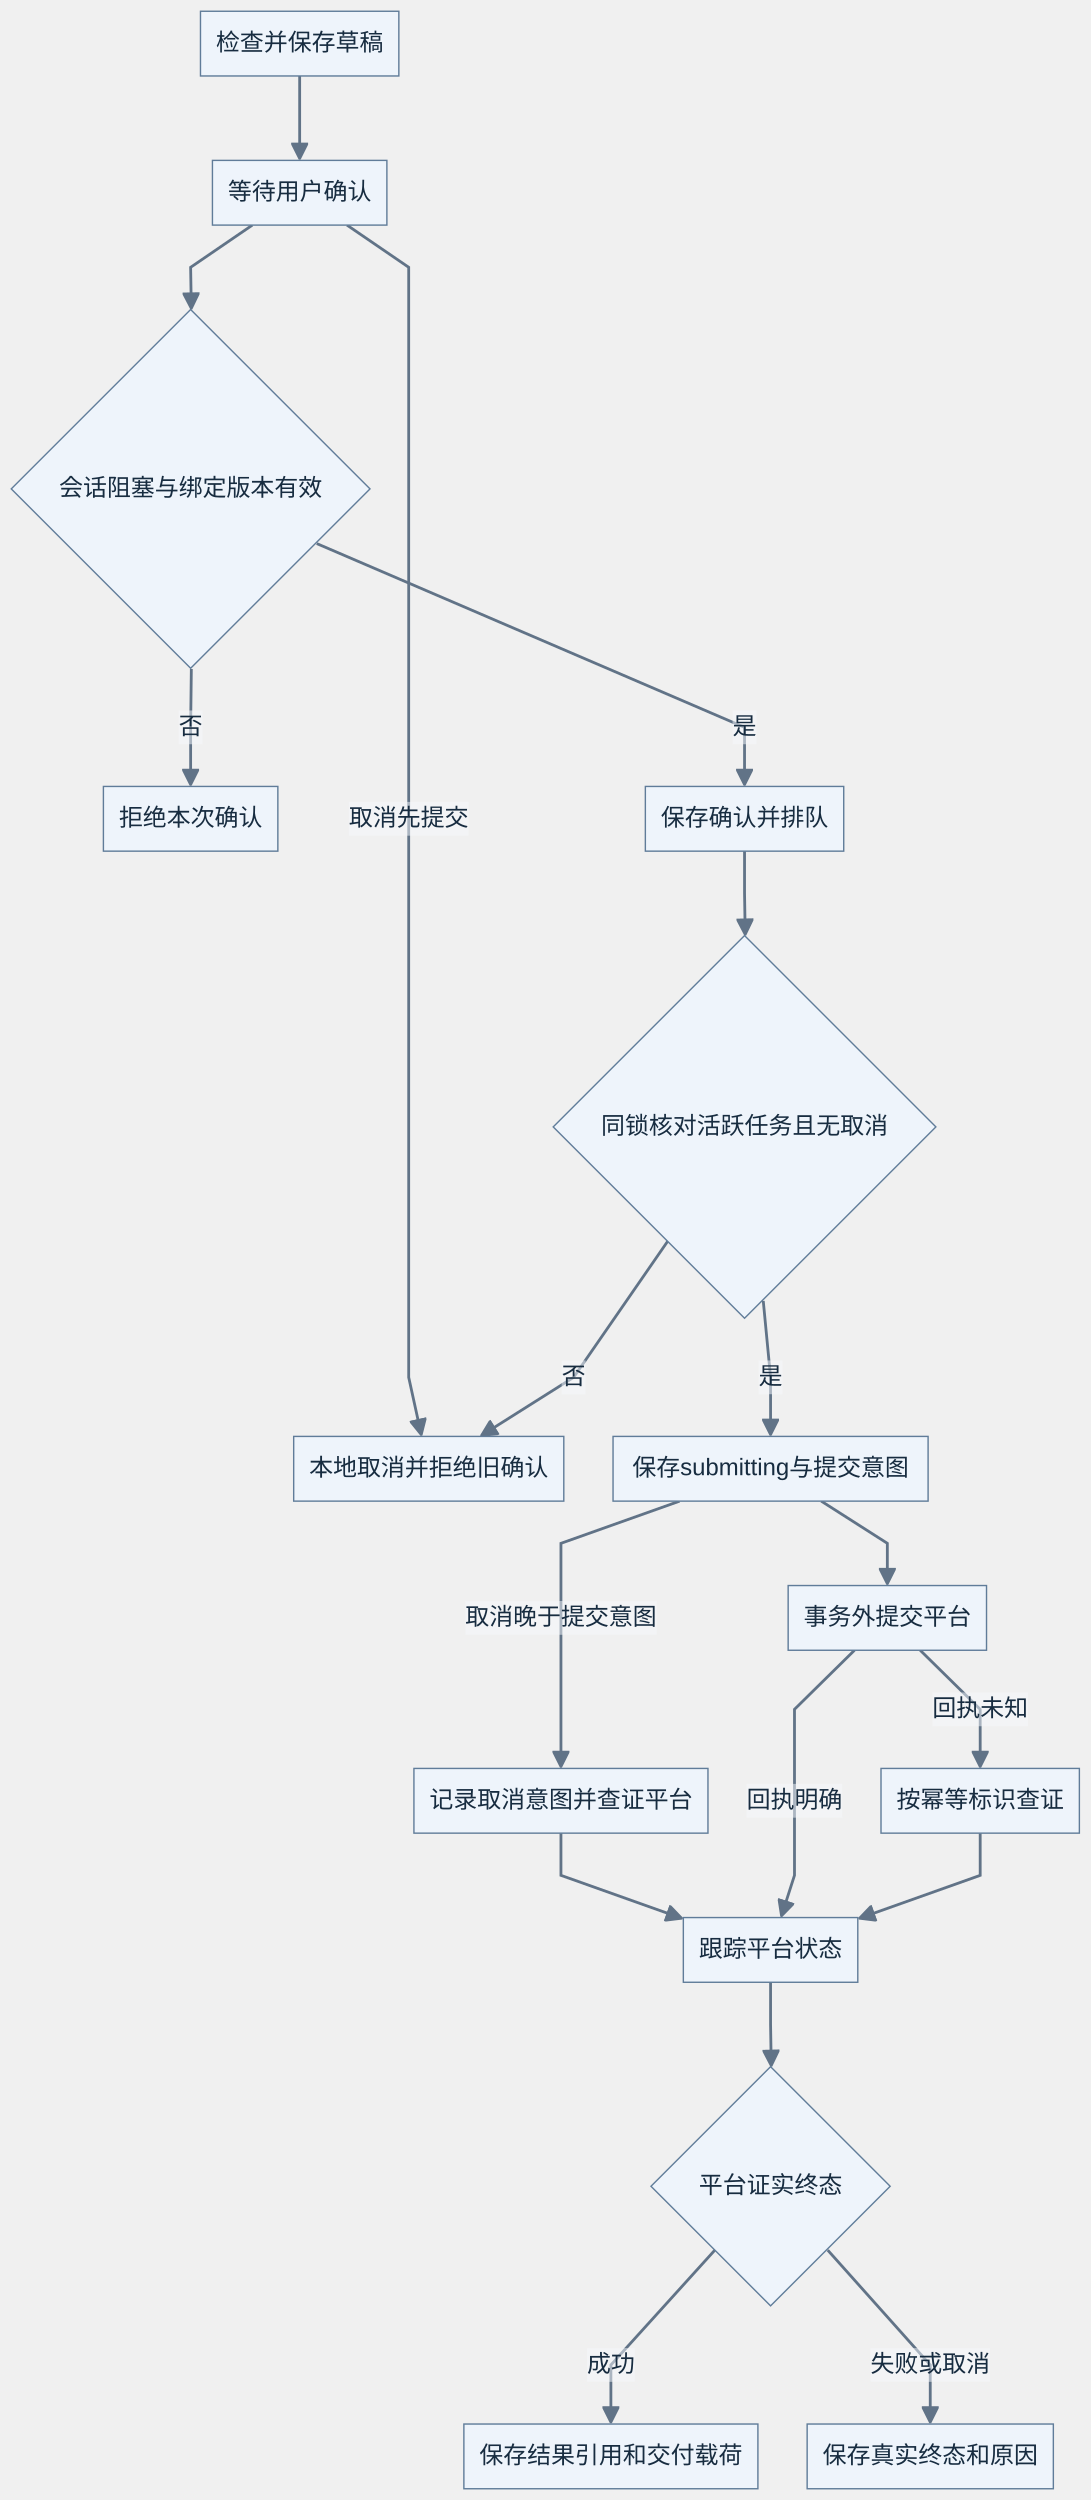
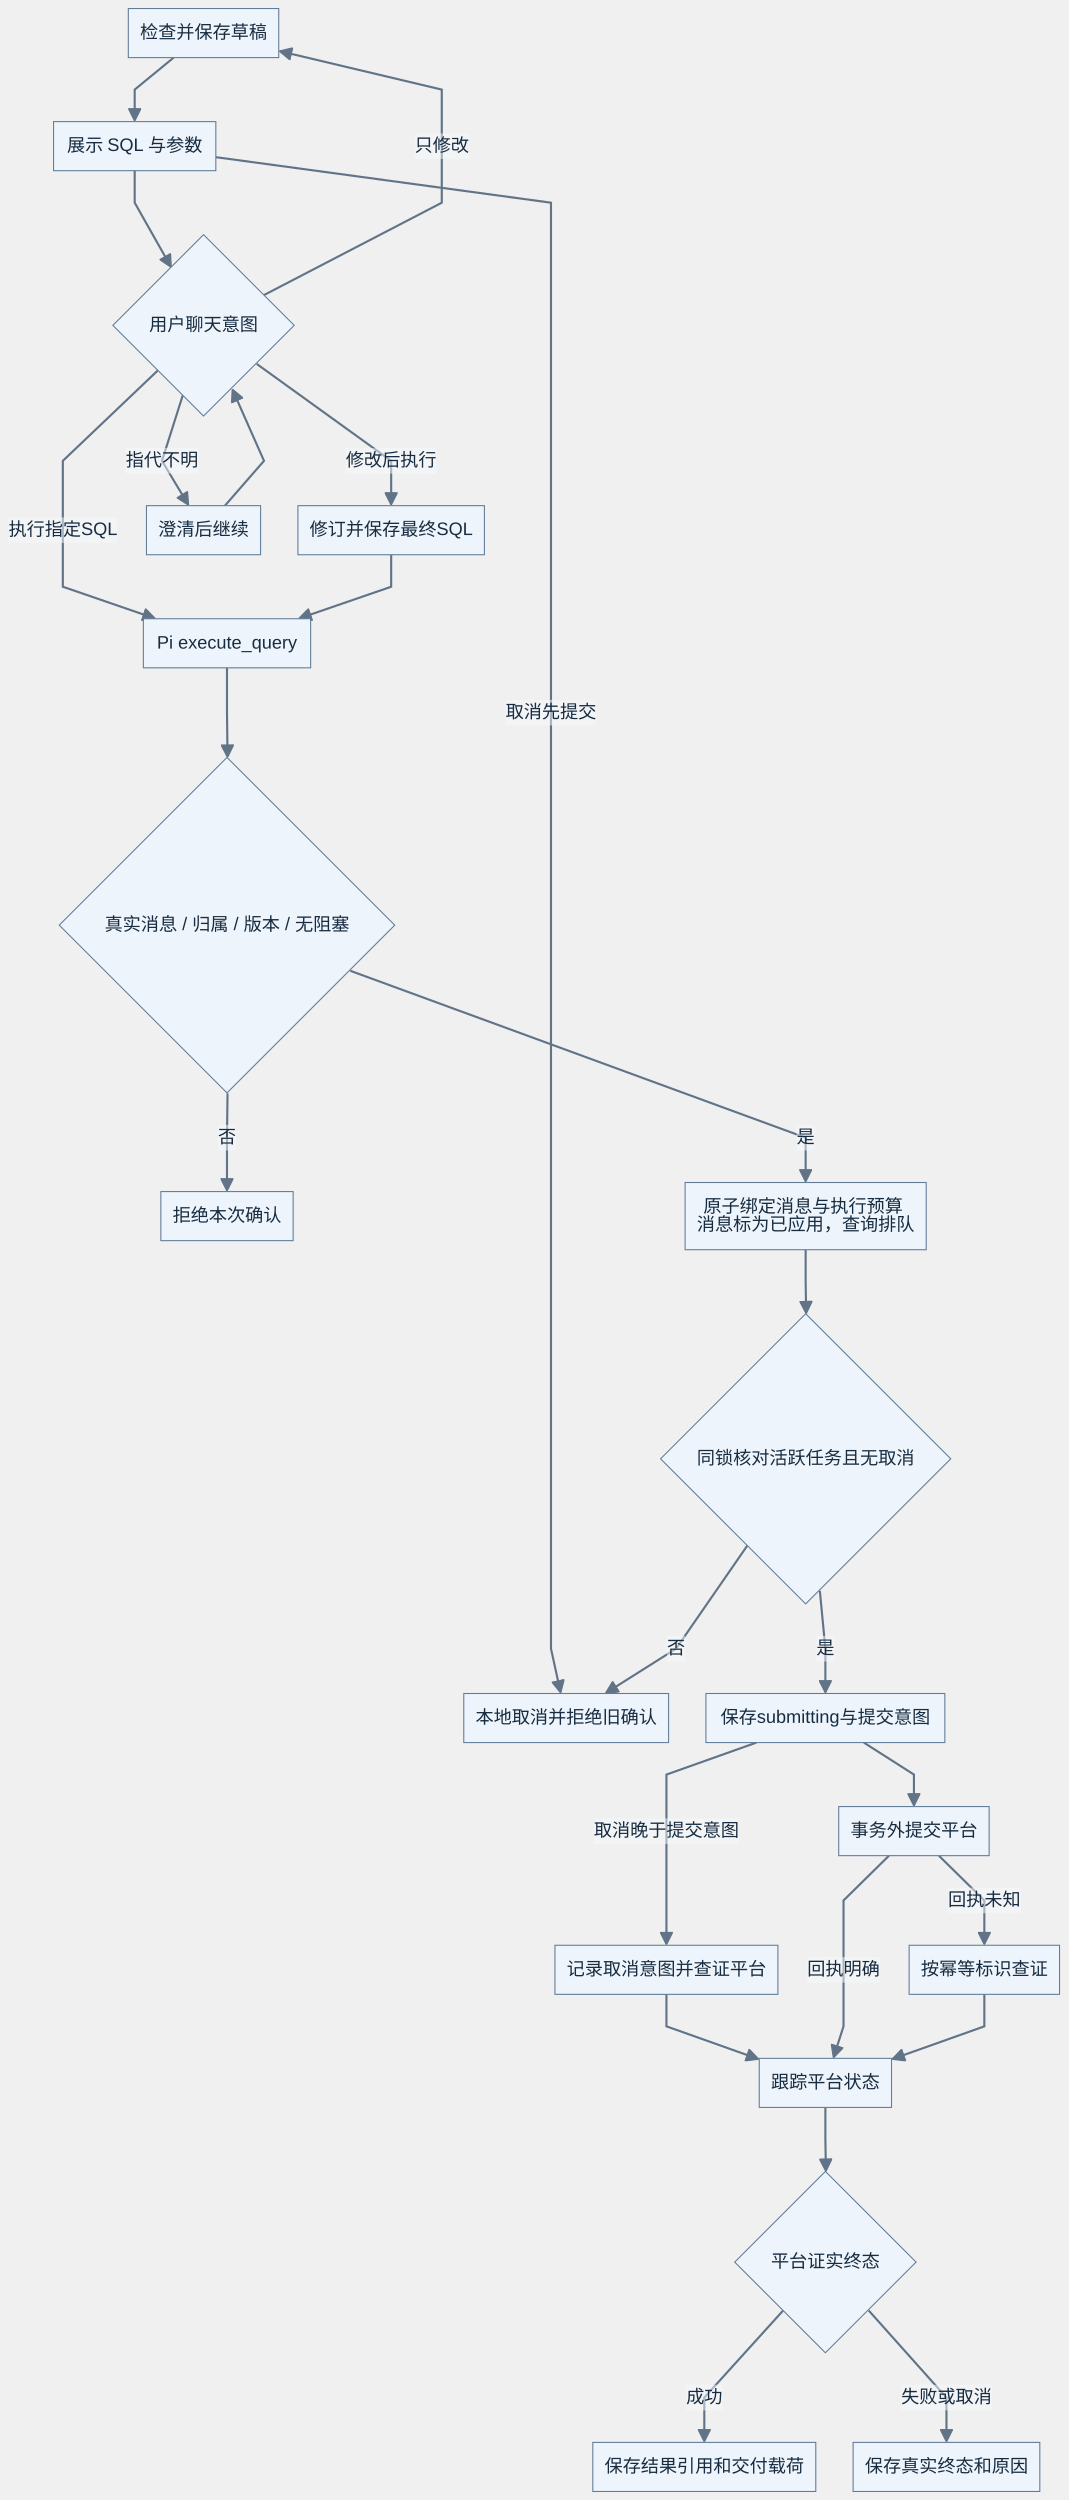
- <svg xmlns="http://www.w3.org/2000/svg" aria-roledescription="flowchart-v2" role="graphics-document document" viewBox="-8 -8 775.219 1777" height="1777" width="775.219" id="diagramF07">
+ <svg xmlns="http://www.w3.org/2000/svg" aria-roledescription="flowchart-v2" role="graphics-document document" viewBox="-8 -8 1001.203 2343.469" height="2343.469" width="1001.203" id="diagramF07">
  <style>#diagramF07{font-family:PingFang SC,Microsoft YaHei,Arial,sans-serif;font-size:17px;fill:#172c40;}#diagramF07 .error-icon{fill:#ffffff;}#diagramF07 .error-text{fill:#000000;stroke:#000000;}#diagramF07 .edge-thickness-normal{stroke-width:2px;}#diagramF07 .edge-thickness-thick{stroke-width:3.5px;}#diagramF07 .edge-pattern-solid{stroke-dasharray:0;}#diagramF07 .edge-pattern-dashed{stroke-dasharray:3;}#diagramF07 .edge-pattern-dotted{stroke-dasharray:2;}#diagramF07 .marker{fill:#617387;stroke:#617387;}#diagramF07 .marker.cross{stroke:#617387;}#diagramF07 svg{font-family:PingFang SC,Microsoft YaHei,Arial,sans-serif;font-size:17px;}#diagramF07 .label{font-family:PingFang SC,Microsoft YaHei,Arial,sans-serif;color:#172c40;}#diagramF07 .cluster-label text{fill:#000000;}#diagramF07 .cluster-label span,#diagramF07 p{color:#000000;}#diagramF07 .label text,#diagramF07 span,#diagramF07 p{fill:#172c40;color:#172c40;}#diagramF07 .node rect,#diagramF07 .node circle,#diagramF07 .node ellipse,#diagramF07 .node polygon,#diagramF07 .node path{fill:#eef4fb;stroke:#607c99;stroke-width:1px;}#diagramF07 .flowchart-label text{text-anchor:middle;}#diagramF07 .node .katex path{fill:#000;stroke:#000;stroke-width:1px;}#diagramF07 .node .label{text-align:center;}#diagramF07 .node.clickable{cursor:pointer;}#diagramF07 .arrowheadPath{fill:#0b0b0b;}#diagramF07 .edgePath .path{stroke:#617387;stroke-width:2.0px;}#diagramF07 .flowchart-link{stroke:#617387;fill:none;}#diagramF07 .edgeLabel{background-color:#f5f8fb;text-align:center;}#diagramF07 .edgeLabel rect{opacity:0.5;background-color:#f5f8fb;fill:#f5f8fb;}#diagramF07 .labelBkg{background-color:rgba(245, 248, 251, 0.5);}#diagramF07 .cluster rect{fill:#f7f9fc;stroke:#bccbd9;stroke-width:1px;}#diagramF07 .cluster text{fill:#000000;}#diagramF07 .cluster span,#diagramF07 p{color:#000000;}#diagramF07 div.mermaidTooltip{position:absolute;text-align:center;max-width:200px;padding:2px;font-family:PingFang SC,Microsoft YaHei,Arial,sans-serif;font-size:12px;background:#ffffff;border:1px solid hsl(0, 0%, 90%);border-radius:2px;pointer-events:none;z-index:100;}#diagramF07 .flowchartTitleText{text-anchor:middle;font-size:18px;fill:#172c40;}#diagramF07 :root{--mermaid-font-family:PingFang SC,Microsoft YaHei,Arial,sans-serif;}</style>
  <g>
    <marker orient="auto" markerHeight="12" markerWidth="12" markerUnits="userSpaceOnUse" refY="5" refX="6" viewBox="0 0 10 10" class="marker flowchart" id="diagramF07_flowchart-pointEnd">
      <path style="stroke-width: 1; stroke-dasharray: 1, 0;" class="arrowMarkerPath" d="M 0 0 L 10 5 L 0 10 z" />
    </marker>
    <marker orient="auto" markerHeight="12" markerWidth="12" markerUnits="userSpaceOnUse" refY="5" refX="4.5" viewBox="0 0 10 10" class="marker flowchart" id="diagramF07_flowchart-pointStart">
      <path style="stroke-width: 1; stroke-dasharray: 1, 0;" class="arrowMarkerPath" d="M 0 5 L 10 10 L 10 0 z" />
    </marker>
    <marker orient="auto" markerHeight="11" markerWidth="11" markerUnits="userSpaceOnUse" refY="5" refX="11" viewBox="0 0 10 10" class="marker flowchart" id="diagramF07_flowchart-circleEnd">
      <circle style="stroke-width: 1; stroke-dasharray: 1, 0;" class="arrowMarkerPath" r="5" cy="5" cx="5" />
    </marker>
    <marker orient="auto" markerHeight="11" markerWidth="11" markerUnits="userSpaceOnUse" refY="5" refX="-1" viewBox="0 0 10 10" class="marker flowchart" id="diagramF07_flowchart-circleStart">
      <circle style="stroke-width: 1; stroke-dasharray: 1, 0;" class="arrowMarkerPath" r="5" cy="5" cx="5" />
    </marker>
    <marker orient="auto" markerHeight="11" markerWidth="11" markerUnits="userSpaceOnUse" refY="5.2" refX="12" viewBox="0 0 11 11" class="marker cross flowchart" id="diagramF07_flowchart-crossEnd">
      <path style="stroke-width: 2; stroke-dasharray: 1, 0;" class="arrowMarkerPath" d="M 1,1 l 9,9 M 10,1 l -9,9" />
    </marker>
    <marker orient="auto" markerHeight="11" markerWidth="11" markerUnits="userSpaceOnUse" refY="5.2" refX="-1" viewBox="0 0 11 11" class="marker cross flowchart" id="diagramF07_flowchart-crossStart">
      <path style="stroke-width: 2; stroke-dasharray: 1, 0;" class="arrowMarkerPath" d="M 1,1 l 9,9 M 10,1 l -9,9" />
    </marker>
    <g class="root">
      <g class="clusters" />
      <g class="edgePaths">
-         <path marker-end="url(#diagramF07_flowchart-pointEnd)" style="fill:none;" class="edge-thickness-normal edge-pattern-solid flowchart-link LS-A LE-B" id="L-A-B-0" d="M205,46L205,76L205,100.7" />
-         <path marker-end="url(#diagramF07_flowchart-pointEnd)" style="fill:none;" class="edge-thickness-normal edge-pattern-solid flowchart-link LS-B LE-C" id="L-B-C-0" d="M171.368,152L127.5,182L127.913,207.201" />
-         <path marker-end="url(#diagramF07_flowchart-pointEnd)" style="fill:none;" class="edge-thickness-normal edge-pattern-solid flowchart-link LS-C LE-X" id="L-C-X-0" d="M128,467.5L127.5,509L127.5,545.7" />
-         <path marker-end="url(#diagramF07_flowchart-pointEnd)" style="fill:none;" class="edge-thickness-normal edge-pattern-solid flowchart-link LS-C LE-D" id="L-C-D-0" d="M217.129,378.371L521.219,509L521.219,545.7" />
-         <path marker-end="url(#diagramF07_flowchart-pointEnd)" style="fill:none;" class="edge-thickness-normal edge-pattern-solid flowchart-link LS-B LE-L" id="L-B-L-0" d="M238.632,152L282.5,182L282.5,339.5L282.5,509L282.5,574L282.5,627L282.5,793L282.5,971L290.573,1007.823" />
-         <path marker-end="url(#diagramF07_flowchart-pointEnd)" style="fill:none;" class="edge-thickness-normal edge-pattern-solid flowchart-link LS-D LE-S" id="L-D-S-0" d="M521.219,597L521.219,627L521.632,652.201" />
-         <path marker-end="url(#diagramF07_flowchart-pointEnd)" style="fill:none;" class="edge-thickness-normal edge-pattern-solid flowchart-link LS-S LE-L" id="L-S-L-0" d="M466.551,874.332L399.734,971L337.673,1010.171" />
-         <path marker-end="url(#diagramF07_flowchart-pointEnd)" style="fill:none;" class="edge-thickness-normal edge-pattern-solid flowchart-link LS-S LE-Intent" id="L-S-Intent-0" d="M534.523,916.696L539.719,971L539.719,1007.7" />
-         <path marker-end="url(#diagramF07_flowchart-pointEnd)" style="fill:none;" class="edge-thickness-normal edge-pattern-solid flowchart-link LS-Intent LE-E" id="L-Intent-E-0" d="M575.738,1059L622.719,1089L622.719,1113.7" />
-         <path marker-end="url(#diagramF07_flowchart-pointEnd)" style="fill:none;" class="edge-thickness-normal edge-pattern-solid flowchart-link LS-Intent LE-Cancel" id="L-Intent-Cancel-0" d="M475.058,1059L390.719,1089L390.719,1142L390.719,1207L390.719,1243.7" />
-         <path marker-end="url(#diagramF07_flowchart-pointEnd)" style="fill:none;" class="edge-thickness-normal edge-pattern-solid flowchart-link LS-Cancel LE-F" id="L-Cancel-F-0" d="M390.719,1295L390.719,1325L472.725,1354.17" />
-         <path marker-end="url(#diagramF07_flowchart-pointEnd)" style="fill:none;" class="edge-thickness-normal edge-pattern-solid flowchart-link LS-E LE-F" id="L-E-F-0" d="M599.365,1165L556.719,1207L556.719,1272L556.719,1325L548.715,1349.953" />
-         <path marker-end="url(#diagramF07_flowchart-pointEnd)" style="fill:none;" class="edge-thickness-normal edge-pattern-solid flowchart-link LS-E LE-G" id="L-E-G-0" d="M646.073,1165L688.719,1207L688.719,1243.7" />
-         <path marker-end="url(#diagramF07_flowchart-pointEnd)" style="fill:none;" class="edge-thickness-normal edge-pattern-solid flowchart-link LS-G LE-F" id="L-G-F-0" d="M688.719,1295L688.719,1325L606.712,1354.17" />
-         <path marker-end="url(#diagramF07_flowchart-pointEnd)" style="fill:none;" class="edge-thickness-normal edge-pattern-solid flowchart-link LS-F LE-H" id="L-F-H-0" d="M539.719,1401L539.719,1431L540.132,1456.201" />
-         <path marker-end="url(#diagramF07_flowchart-pointEnd)" style="fill:none;" class="edge-thickness-normal edge-pattern-solid flowchart-link LS-H LE-I" id="L-H-I-0" d="M500.104,1591.386L426.219,1673L426.219,1709.7" />
-         <path marker-end="url(#diagramF07_flowchart-pointEnd)" style="fill:none;" class="edge-thickness-normal edge-pattern-solid flowchart-link LS-H LE-J" id="L-H-J-0" d="M580.333,1591.386L653.219,1673L653.219,1709.7" />
+         <path marker-end="url(#diagramF07_flowchart-pointEnd)" style="fill:none;" class="edge-thickness-normal edge-pattern-solid flowchart-link LS-A LE-B" id="L-A-B-0" d="M154.779,46L118.254,76L118.254,100.7" />
+         <path marker-end="url(#diagramF07_flowchart-pointEnd)" style="fill:none;" class="edge-thickness-normal edge-pattern-solid flowchart-link LS-B LE-U" id="L-B-U-0" d="M118.254,152L118.254,182L150.124,238.436" />
+         <path marker-end="url(#diagramF07_flowchart-pointEnd)" style="fill:none;" class="edge-thickness-normal edge-pattern-solid flowchart-link LS-U LE-A" id="L-U-A-0" d="M239.39,268.609L406.117,182L406.117,129L406.117,76L258.438,40.954" />
+         <path marker-end="url(#diagramF07_flowchart-pointEnd)" style="fill:none;" class="edge-thickness-normal edge-pattern-solid flowchart-link LS-U LE-Rev" id="L-U-Rev-0" d="M232.641,333.14L358.672,424L358.672,460.7" />
+         <path marker-end="url(#diagramF07_flowchart-pointEnd)" style="fill:none;" class="edge-thickness-normal edge-pattern-solid flowchart-link LS-U LE-Auth" id="L-U-Auth-0" d="M139.978,339.197L50.891,424L50.891,489L50.891,542L132.987,570.274" />
+         <path marker-end="url(#diagramF07_flowchart-pointEnd)" style="fill:none;" class="edge-thickness-normal edge-pattern-solid flowchart-link LS-U LE-Ask" id="L-U-Ask-0" d="M163.333,362.552L143.836,424L166.277,461.454" />
+         <path marker-end="url(#diagramF07_flowchart-pointEnd)" style="fill:none;" class="edge-thickness-normal edge-pattern-solid flowchart-link LS-Ask LE-U" id="L-Ask-U-0" d="M202.843,466L239.477,424L211.659,361.113" />
+         <path marker-end="url(#diagramF07_flowchart-pointEnd)" style="fill:none;" class="edge-thickness-normal edge-pattern-solid flowchart-link LS-Rev LE-Auth" id="L-Rev-Auth-0" d="M358.672,512L358.672,542L276.575,570.274" />
+         <path marker-end="url(#diagramF07_flowchart-pointEnd)" style="fill:none;" class="edge-thickness-normal edge-pattern-solid flowchart-link LS-Auth LE-C" id="L-Auth-C-0" d="M204.781,618L204.781,660L205.219,697.2" />
+         <path marker-end="url(#diagramF07_flowchart-pointEnd)" style="fill:none;" class="edge-thickness-normal edge-pattern-solid flowchart-link LS-C LE-X" id="L-C-X-0" d="M205.281,1016.969L204.781,1058.469L204.781,1103.669" />
+         <path marker-end="url(#diagramF07_flowchart-pointEnd)" style="fill:none;" class="edge-thickness-normal edge-pattern-solid flowchart-link LS-C LE-D" id="L-C-D-0" d="M320.277,901.973L747.203,1058.469L747.203,1095.169" />
+         <path marker-end="url(#diagramF07_flowchart-pointEnd)" style="fill:none;" class="edge-thickness-normal edge-pattern-solid flowchart-link LS-B LE-L" id="L-B-L-0" d="M194.309,139.33L508.484,182L508.484,297L508.484,424L508.484,489L508.484,542L508.484,595L508.484,660L508.484,859.234L508.484,1058.469L508.484,1131.969L508.484,1193.469L508.484,1359.469L508.484,1537.469L516.557,1574.292" />
+         <path marker-end="url(#diagramF07_flowchart-pointEnd)" style="fill:none;" class="edge-thickness-normal edge-pattern-solid flowchart-link LS-D LE-S" id="L-D-S-0" d="M747.203,1163.469L747.203,1193.469L747.616,1218.669" />
+         <path marker-end="url(#diagramF07_flowchart-pointEnd)" style="fill:none;" class="edge-thickness-normal edge-pattern-solid flowchart-link LS-S LE-L" id="L-S-L-0" d="M692.535,1440.801L625.719,1537.469L563.657,1576.64" />
+         <path marker-end="url(#diagramF07_flowchart-pointEnd)" style="fill:none;" class="edge-thickness-normal edge-pattern-solid flowchart-link LS-S LE-Intent" id="L-S-Intent-0" d="M760.507,1483.165L765.703,1537.469L765.703,1574.169" />
+         <path marker-end="url(#diagramF07_flowchart-pointEnd)" style="fill:none;" class="edge-thickness-normal edge-pattern-solid flowchart-link LS-Intent LE-E" id="L-Intent-E-0" d="M801.722,1625.469L848.703,1655.469L848.703,1680.169" />
+         <path marker-end="url(#diagramF07_flowchart-pointEnd)" style="fill:none;" class="edge-thickness-normal edge-pattern-solid flowchart-link LS-Intent LE-Cancel" id="L-Intent-Cancel-0" d="M701.043,1625.469L616.703,1655.469L616.703,1708.469L616.703,1773.469L616.703,1810.169" />
+         <path marker-end="url(#diagramF07_flowchart-pointEnd)" style="fill:none;" class="edge-thickness-normal edge-pattern-solid flowchart-link LS-Cancel LE-F" id="L-Cancel-F-0" d="M616.703,1861.469L616.703,1891.469L698.71,1920.639" />
+         <path marker-end="url(#diagramF07_flowchart-pointEnd)" style="fill:none;" class="edge-thickness-normal edge-pattern-solid flowchart-link LS-E LE-F" id="L-E-F-0" d="M825.349,1731.469L782.703,1773.469L782.703,1838.469L782.703,1891.469L774.699,1916.422" />
+         <path marker-end="url(#diagramF07_flowchart-pointEnd)" style="fill:none;" class="edge-thickness-normal edge-pattern-solid flowchart-link LS-E LE-G" id="L-E-G-0" d="M872.057,1731.469L914.703,1773.469L914.703,1810.169" />
+         <path marker-end="url(#diagramF07_flowchart-pointEnd)" style="fill:none;" class="edge-thickness-normal edge-pattern-solid flowchart-link LS-G LE-F" id="L-G-F-0" d="M914.703,1861.469L914.703,1891.469L832.697,1920.639" />
+         <path marker-end="url(#diagramF07_flowchart-pointEnd)" style="fill:none;" class="edge-thickness-normal edge-pattern-solid flowchart-link LS-F LE-H" id="L-F-H-0" d="M765.703,1967.469L765.703,1997.469L766.116,2022.669" />
+         <path marker-end="url(#diagramF07_flowchart-pointEnd)" style="fill:none;" class="edge-thickness-normal edge-pattern-solid flowchart-link LS-H LE-I" id="L-H-I-0" d="M726.089,2157.854L652.203,2239.469L652.203,2276.169" />
+         <path marker-end="url(#diagramF07_flowchart-pointEnd)" style="fill:none;" class="edge-thickness-normal edge-pattern-solid flowchart-link LS-H LE-J" id="L-H-J-0" d="M806.317,2157.854L879.203,2239.469L879.203,2276.169" />
      </g>
      <g class="edgeLabels">
        <g class="edgeLabel">
          <g transform="translate(0, 0)" class="label">
            <rect height="0" width="0" ry="0" rx="0" />
            <text style="">
              <tspan class="row" x="0" dy="1em" xml:space="preserve" />
            </text>
          </g>
        </g>
        <g class="edgeLabel">
          <g transform="translate(0, 0)" class="label">
            <rect height="0" width="0" ry="0" rx="0" />
            <text style="">
              <tspan class="row" x="0" dy="1em" xml:space="preserve" />
            </text>
          </g>
        </g>
-         <g transform="translate(127.5, 509)" class="edgeLabel">
+         <g transform="translate(406.1172, 129)" class="edgeLabel">
+           <g transform="translate(-25.5, -12)" class="label">
+             <rect height="24" width="51" ry="0" rx="0" />
+             <text style="">
+               <tspan class="row" x="0" dy="1em" xml:space="preserve">只修改</tspan>
+             </text>
+           </g>
+         </g>
+         <g transform="translate(358.6719, 424)" class="edgeLabel">
+           <g transform="translate(-42.5, -12)" class="label">
+             <rect height="24" width="85" ry="0" rx="0" />
+             <text style="">
+               <tspan class="row" x="0" dy="1em" xml:space="preserve">修改后执行</tspan>
+             </text>
+           </g>
+         </g>
+         <g transform="translate(50.89062, 489)" class="edgeLabel">
+           <g transform="translate(-50.89062, -12)" class="label">
+             <rect height="24" width="101.781" ry="0" rx="0" />
+             <text style="">
+               <tspan class="row" x="0" dy="1em" xml:space="preserve">执行指定SQL</tspan>
+             </text>
+           </g>
+         </g>
+         <g transform="translate(143.8359, 424)" class="edgeLabel">
+           <g transform="translate(-34, -12)" class="label">
+             <rect height="24" width="68" ry="0" rx="0" />
+             <text style="">
+               <tspan class="row" x="0" dy="1em" xml:space="preserve">指代不明</tspan>
+             </text>
+           </g>
+         </g>
+         <g class="edgeLabel">
+           <g transform="translate(0, 0)" class="label">
+             <rect height="0" width="0" ry="0" rx="0" />
+             <text style="">
+               <tspan class="row" x="0" dy="1em" xml:space="preserve" />
+             </text>
+           </g>
+         </g>
+         <g class="edgeLabel">
+           <g transform="translate(0, 0)" class="label">
+             <rect height="0" width="0" ry="0" rx="0" />
+             <text style="">
+               <tspan class="row" x="0" dy="1em" xml:space="preserve" />
+             </text>
+           </g>
+         </g>
+         <g class="edgeLabel">
+           <g transform="translate(0, 0)" class="label">
+             <rect height="0" width="0" ry="0" rx="0" />
+             <text style="">
+               <tspan class="row" x="0" dy="1em" xml:space="preserve" />
+             </text>
+           </g>
+         </g>
+         <g transform="translate(204.7812, 1058.469)" class="edgeLabel">
          <g transform="translate(-8.5, -12)" class="label">
            <rect height="24" width="17" ry="0" rx="0" />
            <text style="">
              <tspan class="row" x="0" dy="1em" xml:space="preserve">否</tspan>
            </text>
          </g>
        </g>
-         <g transform="translate(521.2188, 509)" class="edgeLabel">
+         <g transform="translate(747.2031, 1058.469)" class="edgeLabel">
          <g transform="translate(-8.5, -12)" class="label">
            <rect height="24" width="17" ry="0" rx="0" />
            <text style="">
              <tspan class="row" x="0" dy="1em" xml:space="preserve">是</tspan>
            </text>
          </g>
        </g>
-         <g transform="translate(282.5, 574)" class="edgeLabel">
+         <g transform="translate(508.4844, 660)" class="edgeLabel">
          <g transform="translate(-42.5, -12)" class="label">
            <rect height="24" width="85" ry="0" rx="0" />
            <text style="">
              <tspan class="row" x="0" dy="1em" xml:space="preserve">取消先提交</tspan>
            </text>
          </g>
        </g>
        <g class="edgeLabel">
          <g transform="translate(0, 0)" class="label">
            <rect height="0" width="0" ry="0" rx="0" />
            <text style="">
              <tspan class="row" x="0" dy="1em" xml:space="preserve" />
            </text>
          </g>
        </g>
-         <g transform="translate(399.7344, 971)" class="edgeLabel">
+         <g transform="translate(625.7188, 1537.469)" class="edgeLabel">
          <g transform="translate(-8.5, -12)" class="label">
            <rect height="24" width="17" ry="0" rx="0" />
            <text style="">
              <tspan class="row" x="0" dy="1em" xml:space="preserve">否</tspan>
            </text>
          </g>
        </g>
-         <g transform="translate(539.7188, 971)" class="edgeLabel">
+         <g transform="translate(765.7031, 1537.469)" class="edgeLabel">
          <g transform="translate(-8.5, -12)" class="label">
            <rect height="24" width="17" ry="0" rx="0" />
            <text style="">
              <tspan class="row" x="0" dy="1em" xml:space="preserve">是</tspan>
            </text>
          </g>
        </g>
        <g class="edgeLabel">
          <g transform="translate(0, 0)" class="label">
            <rect height="0" width="0" ry="0" rx="0" />
            <text style="">
              <tspan class="row" x="0" dy="1em" xml:space="preserve" />
            </text>
          </g>
        </g>
-         <g transform="translate(390.7188, 1142)" class="edgeLabel">
+         <g transform="translate(616.7031, 1708.469)" class="edgeLabel">
          <g transform="translate(-68, -12)" class="label">
            <rect height="24" width="136" ry="0" rx="0" />
            <text style="">
              <tspan class="row" x="0" dy="1em" xml:space="preserve">取消晚于提交意图</tspan>
            </text>
          </g>
        </g>
        <g class="edgeLabel">
          <g transform="translate(0, 0)" class="label">
            <rect height="0" width="0" ry="0" rx="0" />
            <text style="">
              <tspan class="row" x="0" dy="1em" xml:space="preserve" />
            </text>
          </g>
        </g>
-         <g transform="translate(556.7188, 1272)" class="edgeLabel">
+         <g transform="translate(782.7031, 1838.469)" class="edgeLabel">
          <g transform="translate(-34, -12)" class="label">
            <rect height="24" width="68" ry="0" rx="0" />
            <text style="">
              <tspan class="row" x="0" dy="1em" xml:space="preserve">回执明确</tspan>
            </text>
          </g>
        </g>
-         <g transform="translate(688.7188, 1207)" class="edgeLabel">
+         <g transform="translate(914.7031, 1773.469)" class="edgeLabel">
          <g transform="translate(-34, -12)" class="label">
            <rect height="24" width="68" ry="0" rx="0" />
            <text style="">
              <tspan class="row" x="0" dy="1em" xml:space="preserve">回执未知</tspan>
            </text>
          </g>
        </g>
        <g class="edgeLabel">
          <g transform="translate(0, 0)" class="label">
            <rect height="0" width="0" ry="0" rx="0" />
            <text style="">
              <tspan class="row" x="0" dy="1em" xml:space="preserve" />
            </text>
          </g>
        </g>
        <g class="edgeLabel">
          <g transform="translate(0, 0)" class="label">
            <rect height="0" width="0" ry="0" rx="0" />
            <text style="">
              <tspan class="row" x="0" dy="1em" xml:space="preserve" />
            </text>
          </g>
        </g>
-         <g transform="translate(426.2188, 1673)" class="edgeLabel">
+         <g transform="translate(652.2031, 2239.469)" class="edgeLabel">
          <g transform="translate(-17, -12)" class="label">
            <rect height="24" width="34" ry="0" rx="0" />
            <text style="">
              <tspan class="row" x="0" dy="1em" xml:space="preserve">成功</tspan>
            </text>
          </g>
        </g>
-         <g transform="translate(653.2188, 1673)" class="edgeLabel">
+         <g transform="translate(879.2031, 2239.469)" class="edgeLabel">
          <g transform="translate(-42.5, -12)" class="label">
            <rect height="24" width="85" ry="0" rx="0" />
            <text style="">
              <tspan class="row" x="0" dy="1em" xml:space="preserve">失败或取消</tspan>
            </text>
          </g>
        </g>
      </g>
      <g class="nodes">
-         <g transform="translate(205, 23)" data-id="A" data-node="true" id="flowchart-A-284" class="node default default flowchart-label">
+         <g transform="translate(182.7812, 23)" data-id="A" data-node="true" id="flowchart-A-284" class="node default default flowchart-label">
          <rect height="46" width="141" y="-23" x="-70.5" ry="0" rx="0" style="" class="basic label-container" />
          <g transform="translate(0, -12)" style="" class="label">
            <rect />
            <text style="">
              <tspan class="row" x="0" dy="1em" xml:space="preserve">检查并保存草稿</tspan>
            </text>
          </g>
        </g>
-         <g transform="translate(205, 129)" data-id="B" data-node="true" id="flowchart-B-285" class="node default default flowchart-label">
+         <g transform="translate(118.2539, 129)" data-id="B" data-node="true" id="flowchart-B-285" class="node default default flowchart-label">
+           <rect height="46" width="152.109" y="-23" x="-76.055" ry="0" rx="0" style="" class="basic label-container" />
+           <g transform="translate(0, -12)" style="" class="label">
+             <rect />
+             <text style="">
+               <tspan class="row" x="0" dy="1em" xml:space="preserve">展示 SQL 与参数</tspan>
+             </text>
+           </g>
+         </g>
+         <g transform="translate(182.7812, 297)" data-id="U" data-node="true" id="flowchart-U-287" class="node default default flowchart-label">
+           <polygon style="" transform="translate(-85,85)" class="label-container" points="85,0 170,-85 85,-170 0,-85" />
+           <g transform="translate(0, -12)" style="" class="label">
+             <rect />
+             <text style="">
+               <tspan class="row" x="0" dy="1em" xml:space="preserve">用户聊天意图</tspan>
+             </text>
+           </g>
+         </g>
+         <g transform="translate(358.6719, 489)" data-id="Rev" data-node="true" id="flowchart-Rev-291" class="node default default flowchart-label">
+           <rect height="46" width="174.781" y="-23" x="-87.391" ry="0" rx="0" style="" class="basic label-container" />
+           <g transform="translate(0, -12)" style="" class="label">
+             <rect />
+             <text style="">
+               <tspan class="row" x="0" dy="1em" xml:space="preserve">修订并保存最终SQL</tspan>
+             </text>
+           </g>
+         </g>
+         <g transform="translate(204.7812, 595)" data-id="Auth" data-node="true" id="flowchart-Auth-293" class="node default default flowchart-label">
+           <rect height="46" width="156.797" y="-23" x="-78.398" ry="0" rx="0" style="" class="basic label-container" />
+           <g transform="translate(0, -12)" style="" class="label">
+             <rect />
+             <text style="">
+               <tspan class="row" x="0" dy="1em" xml:space="preserve">Pi execute_query</tspan>
+             </text>
+           </g>
+         </g>
+         <g transform="translate(182.7812, 489)" data-id="Ask" data-node="true" id="flowchart-Ask-295" class="node default default flowchart-label">
+           <rect height="46" width="107" y="-23" x="-53.5" ry="0" rx="0" style="" class="basic label-container" />
+           <g transform="translate(0, -12)" style="" class="label">
+             <rect />
+             <text style="">
+               <tspan class="row" x="0" dy="1em" xml:space="preserve">澄清后继续</tspan>
+             </text>
+           </g>
+         </g>
+         <g transform="translate(204.7812, 859.2344)" data-id="C" data-node="true" id="flowchart-C-301" class="node default default flowchart-label">
+           <polygon style="" transform="translate(-157.2344,157.2344)" class="label-container" points="157.234,0 314.469,-157.234 157.234,-314.469 0,-157.234" />
+           <g transform="translate(0, -12)" style="" class="label">
+             <rect />
+             <text style="">
+               <tspan class="row" x="0" dy="1em" xml:space="preserve">真实消息 / 归属 / 版本 / 无阻塞</tspan>
+             </text>
+           </g>
+         </g>
+         <g transform="translate(204.7812, 1131.969)" data-id="X" data-node="true" id="flowchart-X-303" class="node default default flowchart-label">
          <rect height="46" width="124" y="-23" x="-62" ry="0" rx="0" style="" class="basic label-container" />
          <g transform="translate(0, -12)" style="" class="label">
            <rect />
            <text style="">
-               <tspan class="row" x="0" dy="1em" xml:space="preserve">等待用户确认</tspan>
-             </text>
-           </g>
-         </g>
-         <g transform="translate(127.5, 339.5)" data-id="C" data-node="true" id="flowchart-C-287" class="node default default flowchart-label">
-           <polygon style="" transform="translate(-127.5,127.5)" class="label-container" points="127.5,0 255,-127.5 127.5,-255 0,-127.5" />
-           <g transform="translate(0, -12)" style="" class="label">
-             <rect />
-             <text style="">
-               <tspan class="row" x="0" dy="1em" xml:space="preserve">会话阻塞与绑定版本有效</tspan>
-             </text>
-           </g>
-         </g>
-         <g transform="translate(127.5, 574)" data-id="X" data-node="true" id="flowchart-X-289" class="node default default flowchart-label">
+               <tspan class="row" x="0" dy="1em" xml:space="preserve">拒绝本次确认</tspan>
+             </text>
+           </g>
+         </g>
+         <g transform="translate(747.2031, 1131.969)" data-id="D" data-node="true" id="flowchart-D-305" class="node default default flowchart-label">
+           <rect height="63" width="226" y="-31.5" x="-113" ry="0" rx="0" style="" class="basic label-container" />
+           <g transform="translate(0, -20.5)" style="" class="label">
+             <rect />
+             <text style="">
+               <tspan class="row" x="0" dy="1em" xml:space="preserve">原子绑定消息与执行预算</tspan>
+               <tspan class="row" x="0" dy="1em" xml:space="preserve">消息标为已应用，查询排队</tspan>
+             </text>
+           </g>
+         </g>
+         <g transform="translate(522.7344, 1602.469)" data-id="L" data-node="true" id="flowchart-L-307" class="node default default flowchart-label">
+           <rect height="46" width="192" y="-23" x="-96" ry="0" rx="0" style="" class="basic label-container" />
+           <g transform="translate(0, -12)" style="" class="label">
+             <rect />
+             <text style="">
+               <tspan class="row" x="0" dy="1em" xml:space="preserve">本地取消并拒绝旧确认</tspan>
+             </text>
+           </g>
+         </g>
+         <g transform="translate(747.2031, 1359.469)" data-id="S" data-node="true" id="flowchart-S-309" class="node default default flowchart-label">
+           <polygon style="" transform="translate(-136,136)" class="label-container" points="136,0 272,-136 136,-272 0,-136" />
+           <g transform="translate(0, -12)" style="" class="label">
+             <rect />
+             <text style="">
+               <tspan class="row" x="0" dy="1em" xml:space="preserve">同锁核对活跃任务且无取消</tspan>
+             </text>
+           </g>
+         </g>
+         <g transform="translate(765.7031, 1602.469)" data-id="Intent" data-node="true" id="flowchart-Intent-313" class="node default default flowchart-label">
+           <rect height="46" width="223.938" y="-23" x="-111.969" ry="0" rx="0" style="" class="basic label-container" />
+           <g transform="translate(0, -12)" style="" class="label">
+             <rect />
+             <text style="">
+               <tspan class="row" x="0" dy="1em" xml:space="preserve">保存submitting与提交意图</tspan>
+             </text>
+           </g>
+         </g>
+         <g transform="translate(848.7031, 1708.469)" data-id="E" data-node="true" id="flowchart-E-315" class="node default default flowchart-label">
+           <rect height="46" width="141" y="-23" x="-70.5" ry="0" rx="0" style="" class="basic label-container" />
+           <g transform="translate(0, -12)" style="" class="label">
+             <rect />
+             <text style="">
+               <tspan class="row" x="0" dy="1em" xml:space="preserve">事务外提交平台</tspan>
+             </text>
+           </g>
+         </g>
+         <g transform="translate(616.7031, 1838.469)" data-id="Cancel" data-node="true" id="flowchart-Cancel-317" class="node default default flowchart-label">
+           <rect height="46" width="209" y="-23" x="-104.5" ry="0" rx="0" style="" class="basic label-container" />
+           <g transform="translate(0, -12)" style="" class="label">
+             <rect />
+             <text style="">
+               <tspan class="row" x="0" dy="1em" xml:space="preserve">记录取消意图并查证平台</tspan>
+             </text>
+           </g>
+         </g>
+         <g transform="translate(765.7031, 1944.469)" data-id="F" data-node="true" id="flowchart-F-319" class="node default default flowchart-label">
          <rect height="46" width="124" y="-23" x="-62" ry="0" rx="0" style="" class="basic label-container" />
          <g transform="translate(0, -12)" style="" class="label">
            <rect />
            <text style="">
-               <tspan class="row" x="0" dy="1em" xml:space="preserve">拒绝本次确认</tspan>
-             </text>
-           </g>
-         </g>
-         <g transform="translate(521.2188, 574)" data-id="D" data-node="true" id="flowchart-D-291" class="node default default flowchart-label">
+               <tspan class="row" x="0" dy="1em" xml:space="preserve">跟踪平台状态</tspan>
+             </text>
+           </g>
+         </g>
+         <g transform="translate(914.7031, 1838.469)" data-id="G" data-node="true" id="flowchart-G-323" class="node default default flowchart-label">
          <rect height="46" width="141" y="-23" x="-70.5" ry="0" rx="0" style="" class="basic label-container" />
          <g transform="translate(0, -12)" style="" class="label">
            <rect />
            <text style="">
-               <tspan class="row" x="0" dy="1em" xml:space="preserve">保存确认并排队</tspan>
-             </text>
-           </g>
-         </g>
-         <g transform="translate(296.75, 1036)" data-id="L" data-node="true" id="flowchart-L-293" class="node default default flowchart-label">
-           <rect height="46" width="192" y="-23" x="-96" ry="0" rx="0" style="" class="basic label-container" />
-           <g transform="translate(0, -12)" style="" class="label">
-             <rect />
-             <text style="">
-               <tspan class="row" x="0" dy="1em" xml:space="preserve">本地取消并拒绝旧确认</tspan>
-             </text>
-           </g>
-         </g>
-         <g transform="translate(521.2188, 793)" data-id="S" data-node="true" id="flowchart-S-295" class="node default default flowchart-label">
-           <polygon style="" transform="translate(-136,136)" class="label-container" points="136,0 272,-136 136,-272 0,-136" />
-           <g transform="translate(0, -12)" style="" class="label">
-             <rect />
-             <text style="">
-               <tspan class="row" x="0" dy="1em" xml:space="preserve">同锁核对活跃任务且无取消</tspan>
-             </text>
-           </g>
-         </g>
-         <g transform="translate(539.7188, 1036)" data-id="Intent" data-node="true" id="flowchart-Intent-299" class="node default default flowchart-label">
-           <rect height="46" width="223.938" y="-23" x="-111.969" ry="0" rx="0" style="" class="basic label-container" />
-           <g transform="translate(0, -12)" style="" class="label">
-             <rect />
-             <text style="">
-               <tspan class="row" x="0" dy="1em" xml:space="preserve">保存submitting与提交意图</tspan>
-             </text>
-           </g>
-         </g>
-         <g transform="translate(622.7188, 1142)" data-id="E" data-node="true" id="flowchart-E-301" class="node default default flowchart-label">
-           <rect height="46" width="141" y="-23" x="-70.5" ry="0" rx="0" style="" class="basic label-container" />
-           <g transform="translate(0, -12)" style="" class="label">
-             <rect />
-             <text style="">
-               <tspan class="row" x="0" dy="1em" xml:space="preserve">事务外提交平台</tspan>
-             </text>
-           </g>
-         </g>
-         <g transform="translate(390.7188, 1272)" data-id="Cancel" data-node="true" id="flowchart-Cancel-303" class="node default default flowchart-label">
+               <tspan class="row" x="0" dy="1em" xml:space="preserve">按幂等标识查证</tspan>
+             </text>
+           </g>
+         </g>
+         <g transform="translate(765.7031, 2112.469)" data-id="H" data-node="true" id="flowchart-H-327" class="node default default flowchart-label">
+           <polygon style="" transform="translate(-85,85)" class="label-container" points="85,0 170,-85 85,-170 0,-85" />
+           <g transform="translate(0, -12)" style="" class="label">
+             <rect />
+             <text style="">
+               <tspan class="row" x="0" dy="1em" xml:space="preserve">平台证实终态</tspan>
+             </text>
+           </g>
+         </g>
+         <g transform="translate(652.2031, 2304.469)" data-id="I" data-node="true" id="flowchart-I-329" class="node default default flowchart-label">
          <rect height="46" width="209" y="-23" x="-104.5" ry="0" rx="0" style="" class="basic label-container" />
          <g transform="translate(0, -12)" style="" class="label">
            <rect />
            <text style="">
-               <tspan class="row" x="0" dy="1em" xml:space="preserve">记录取消意图并查证平台</tspan>
-             </text>
-           </g>
-         </g>
-         <g transform="translate(539.7188, 1378)" data-id="F" data-node="true" id="flowchart-F-305" class="node default default flowchart-label">
-           <rect height="46" width="124" y="-23" x="-62" ry="0" rx="0" style="" class="basic label-container" />
-           <g transform="translate(0, -12)" style="" class="label">
-             <rect />
-             <text style="">
-               <tspan class="row" x="0" dy="1em" xml:space="preserve">跟踪平台状态</tspan>
-             </text>
-           </g>
-         </g>
-         <g transform="translate(688.7188, 1272)" data-id="G" data-node="true" id="flowchart-G-309" class="node default default flowchart-label">
-           <rect height="46" width="141" y="-23" x="-70.5" ry="0" rx="0" style="" class="basic label-container" />
-           <g transform="translate(0, -12)" style="" class="label">
-             <rect />
-             <text style="">
-               <tspan class="row" x="0" dy="1em" xml:space="preserve">按幂等标识查证</tspan>
-             </text>
-           </g>
-         </g>
-         <g transform="translate(539.7188, 1546)" data-id="H" data-node="true" id="flowchart-H-313" class="node default default flowchart-label">
-           <polygon style="" transform="translate(-85,85)" class="label-container" points="85,0 170,-85 85,-170 0,-85" />
-           <g transform="translate(0, -12)" style="" class="label">
-             <rect />
-             <text style="">
-               <tspan class="row" x="0" dy="1em" xml:space="preserve">平台证实终态</tspan>
-             </text>
-           </g>
-         </g>
-         <g transform="translate(426.2188, 1738)" data-id="I" data-node="true" id="flowchart-I-315" class="node default default flowchart-label">
-           <rect height="46" width="209" y="-23" x="-104.5" ry="0" rx="0" style="" class="basic label-container" />
-           <g transform="translate(0, -12)" style="" class="label">
-             <rect />
-             <text style="">
              <tspan class="row" x="0" dy="1em" xml:space="preserve">保存结果引用和交付载荷</tspan>
            </text>
          </g>
        </g>
-         <g transform="translate(653.2188, 1738)" data-id="J" data-node="true" id="flowchart-J-317" class="node default default flowchart-label">
+         <g transform="translate(879.2031, 2304.469)" data-id="J" data-node="true" id="flowchart-J-331" class="node default default flowchart-label">
          <rect height="46" width="175" y="-23" x="-87.5" ry="0" rx="0" style="" class="basic label-container" />
          <g transform="translate(0, -12)" style="" class="label">
            <rect />
            <text style="">
              <tspan class="row" x="0" dy="1em" xml:space="preserve">保存真实终态和原因</tspan>
            </text>
          </g>
        </g>
      </g>
    </g>
  </g>
</svg>
